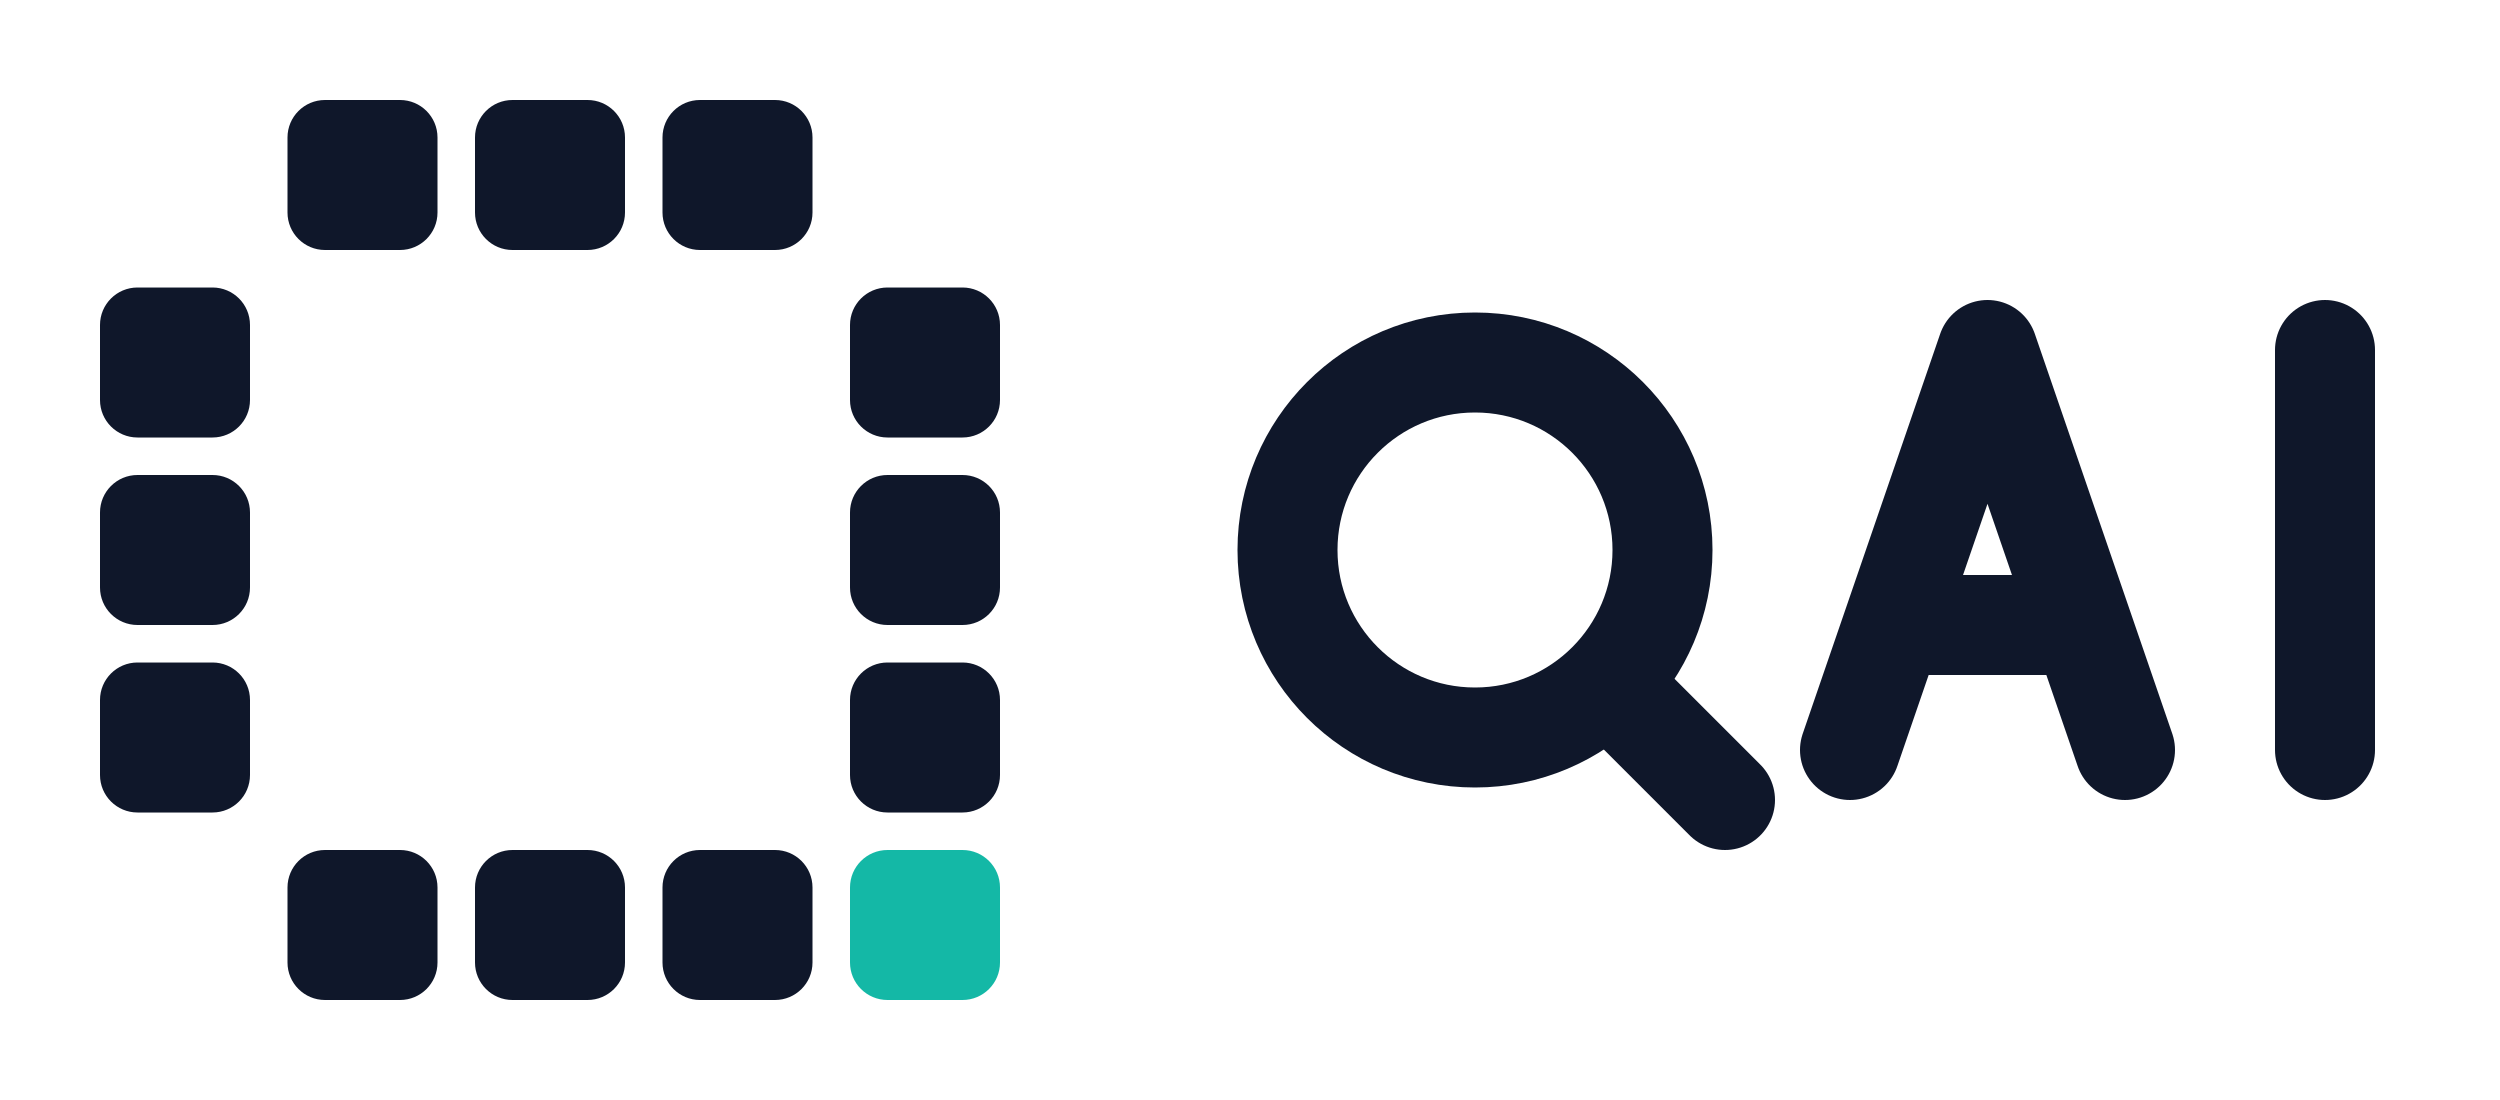
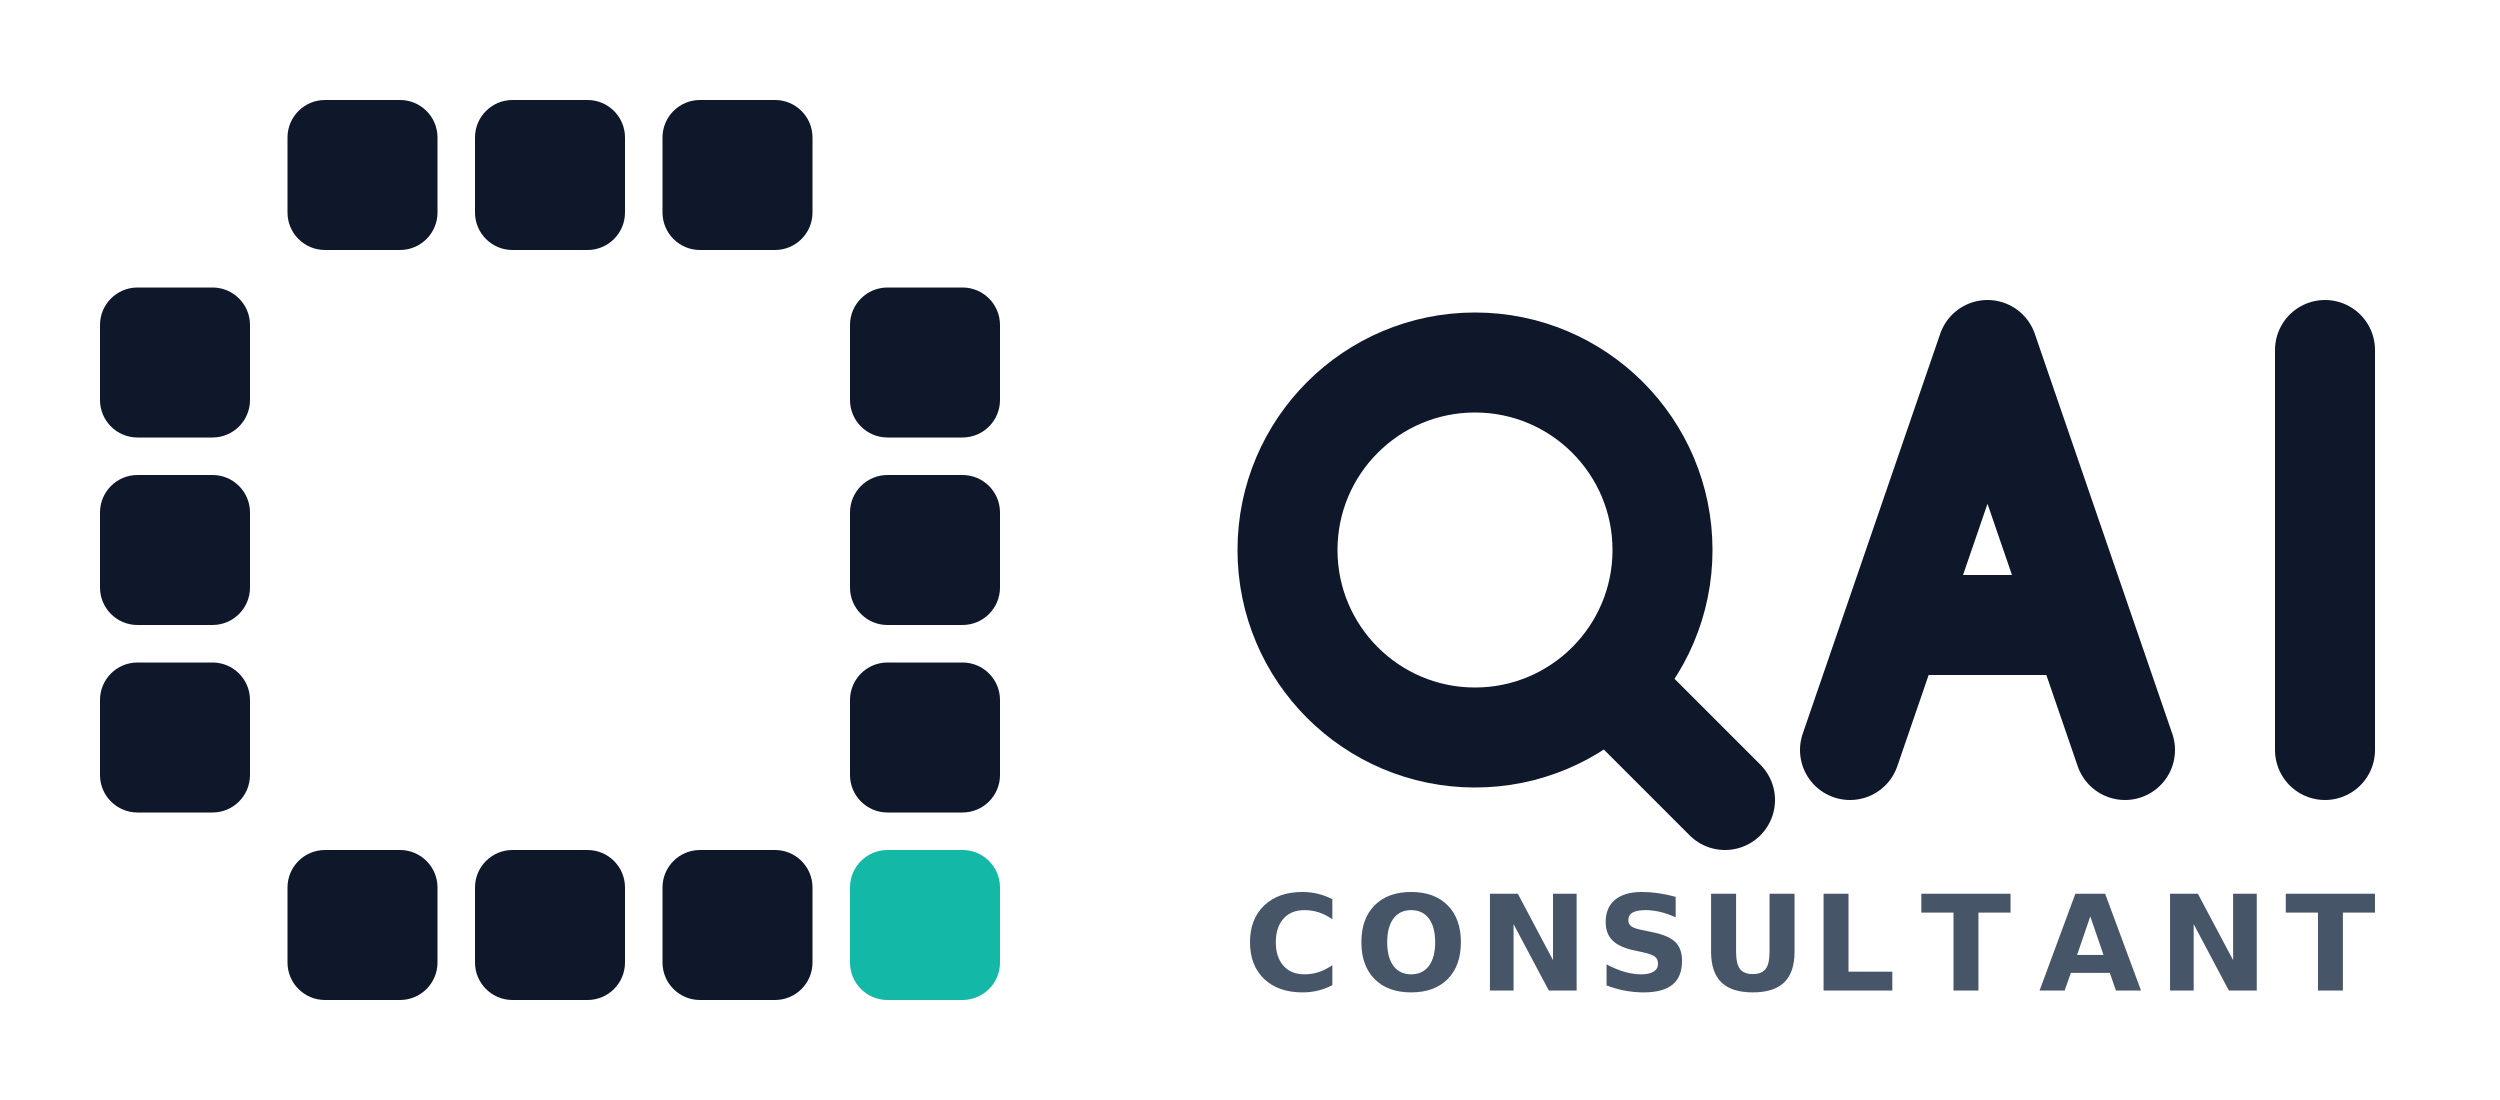
<svg xmlns="http://www.w3.org/2000/svg" viewBox="0 0 200 88">
  <g transform="translate(8,8)">
    <g fill="#0F172A">
      <rect x="15" y="0" width="12" height="12" rx="3" />
      <rect x="30" y="0" width="12" height="12" rx="3" />
      <rect x="45" y="0" width="12" height="12" rx="3" />
      <rect x="0" y="15" width="12" height="12" rx="3" />
      <rect x="60" y="15" width="12" height="12" rx="3" />
      <rect x="0" y="30" width="12" height="12" rx="3" />
      <rect x="60" y="30" width="12" height="12" rx="3" />
      <rect x="0" y="45" width="12" height="12" rx="3" />
      <rect x="60" y="45" width="12" height="12" rx="3" />
      <rect x="15" y="60" width="12" height="12" rx="3" />
      <rect x="30" y="60" width="12" height="12" rx="3" />
      <rect x="45" y="60" width="12" height="12" rx="3" />
    </g>
    <rect x="60" y="60" width="12" height="12" rx="3" fill="#14B8A6" />
  </g>
  <g fill="none" stroke="#0F172A" stroke-width="8" stroke-linecap="round" stroke-linejoin="round">
    <circle cx="118" cy="44" r="15" />
    <path d="M129 55 L138 64" />
    <path d="M148 60 L159 28 L170 60" />
    <path d="M152.5 50 L165.5 50" />
    <path d="M186 28 L186 60" />
  </g>
+   <g transform="translate(100,71.5) scale(0.6452)">
+     <path d="M10.21 11.34Q9.35 11.78 8.43 12.01Q7.51 12.23 6.5 12.23Q3.5 12.23 1.75 10.56Q0 8.88 0 6.01Q0 3.14 1.75 1.46Q3.5 -0.22 6.5 -0.22Q7.51 -0.22 8.43 0.01Q9.35 0.23 10.21 0.68L10.21 3.16Q9.35 2.57 8.51 2.3Q7.67 2.03 6.75 2.03Q5.09 2.03 4.15 3.09Q3.2 4.15 3.2 6.01Q3.2 7.87 4.15 8.93Q5.09 9.99 6.75 9.99Q7.67 9.99 8.51 9.72Q9.35 9.44 10.21 8.86L10.21 11.34ZM19.98 2.03Q18.57 2.03 17.79 3.07Q17.01 4.11 17.01 6.01Q17.01 7.9 17.79 8.95Q18.57 9.99 19.98 9.99Q21.4 9.99 22.18 8.95Q22.96 7.9 22.96 6.01Q22.96 4.11 22.18 3.07Q21.4 2.03 19.98 2.03ZM19.98 -0.22Q22.87 -0.22 24.51 1.44Q26.15 3.09 26.15 6.01Q26.15 8.92 24.51 10.58Q22.87 12.23 19.98 12.23Q17.09 12.23 15.45 10.58Q13.81 8.92 13.81 6.01Q13.81 3.09 15.45 1.44Q17.09 -0.22 19.98 -0.22ZM29.75 0L33.21 0L37.57 8.23L37.57 0L40.5 0L40.5 12L37.05 12L32.68 3.77L32.68 12L29.75 12L29.75 0ZM52.78 0.38L52.78 2.92Q51.8 2.48 50.86 2.25Q49.92 2.03 49.08 2.03Q47.97 2.03 47.44 2.33Q46.91 2.64 46.91 3.28Q46.91 3.76 47.27 4.03Q47.63 4.3 48.57 4.49L49.88 4.76Q51.88 5.16 52.73 5.98Q53.57 6.8 53.57 8.31Q53.57 10.29 52.4 11.26Q51.22 12.23 48.8 12.23Q47.66 12.23 46.51 12.02Q45.36 11.8 44.21 11.37L44.21 8.76Q45.36 9.37 46.43 9.68Q47.5 9.99 48.5 9.99Q49.52 9.99 50.05 9.65Q50.59 9.32 50.59 8.69Q50.59 8.13 50.23 7.82Q49.86 7.51 48.77 7.27L47.57 7.01Q45.77 6.62 44.94 5.78Q44.1 4.94 44.1 3.51Q44.1 1.71 45.26 0.75Q46.42 -0.22 48.59 -0.22Q49.58 -0.22 50.62 -0.07Q51.67 0.08 52.78 0.38ZM57.17 0L60.27 0L60.27 7.19Q60.27 8.68 60.75 9.32Q61.24 9.96 62.34 9.96Q63.45 9.96 63.94 9.32Q64.42 8.68 64.42 7.19L64.42 0L67.52 0L67.52 7.19Q67.52 9.74 66.24 10.99Q64.96 12.23 62.34 12.23Q59.73 12.23 58.45 10.99Q57.17 9.74 57.17 7.19L57.17 0ZM71.12 0L74.21 0L74.21 9.66L79.64 9.66L79.64 12L71.12 12L71.12 0ZM83.24 0L94.3 0L94.3 2.34L90.32 2.34L90.32 12L87.23 12L87.23 2.34L83.24 2.34L83.24 0ZM106.61 9.81L101.78 9.81L101.01 12L97.9 12L102.34 0L106.03 0L110.48 12L107.37 12L106.61 9.81ZM102.55 7.59L105.83 7.59L104.19 2.81L102.55 7.59ZM114.08 0L117.53 0L121.9 8.23L121.9 0L124.83 0L124.83 12L121.37 12L117.01 3.77L117.01 12L114.08 12L114.08 0ZM128.43 0L139.49 0L139.49 2.34L135.51 2.34L135.51 12L132.42 12L132.42 2.34L128.43 2.34L128.43 0Z" fill="#475569" />
+   </g>
</svg>
